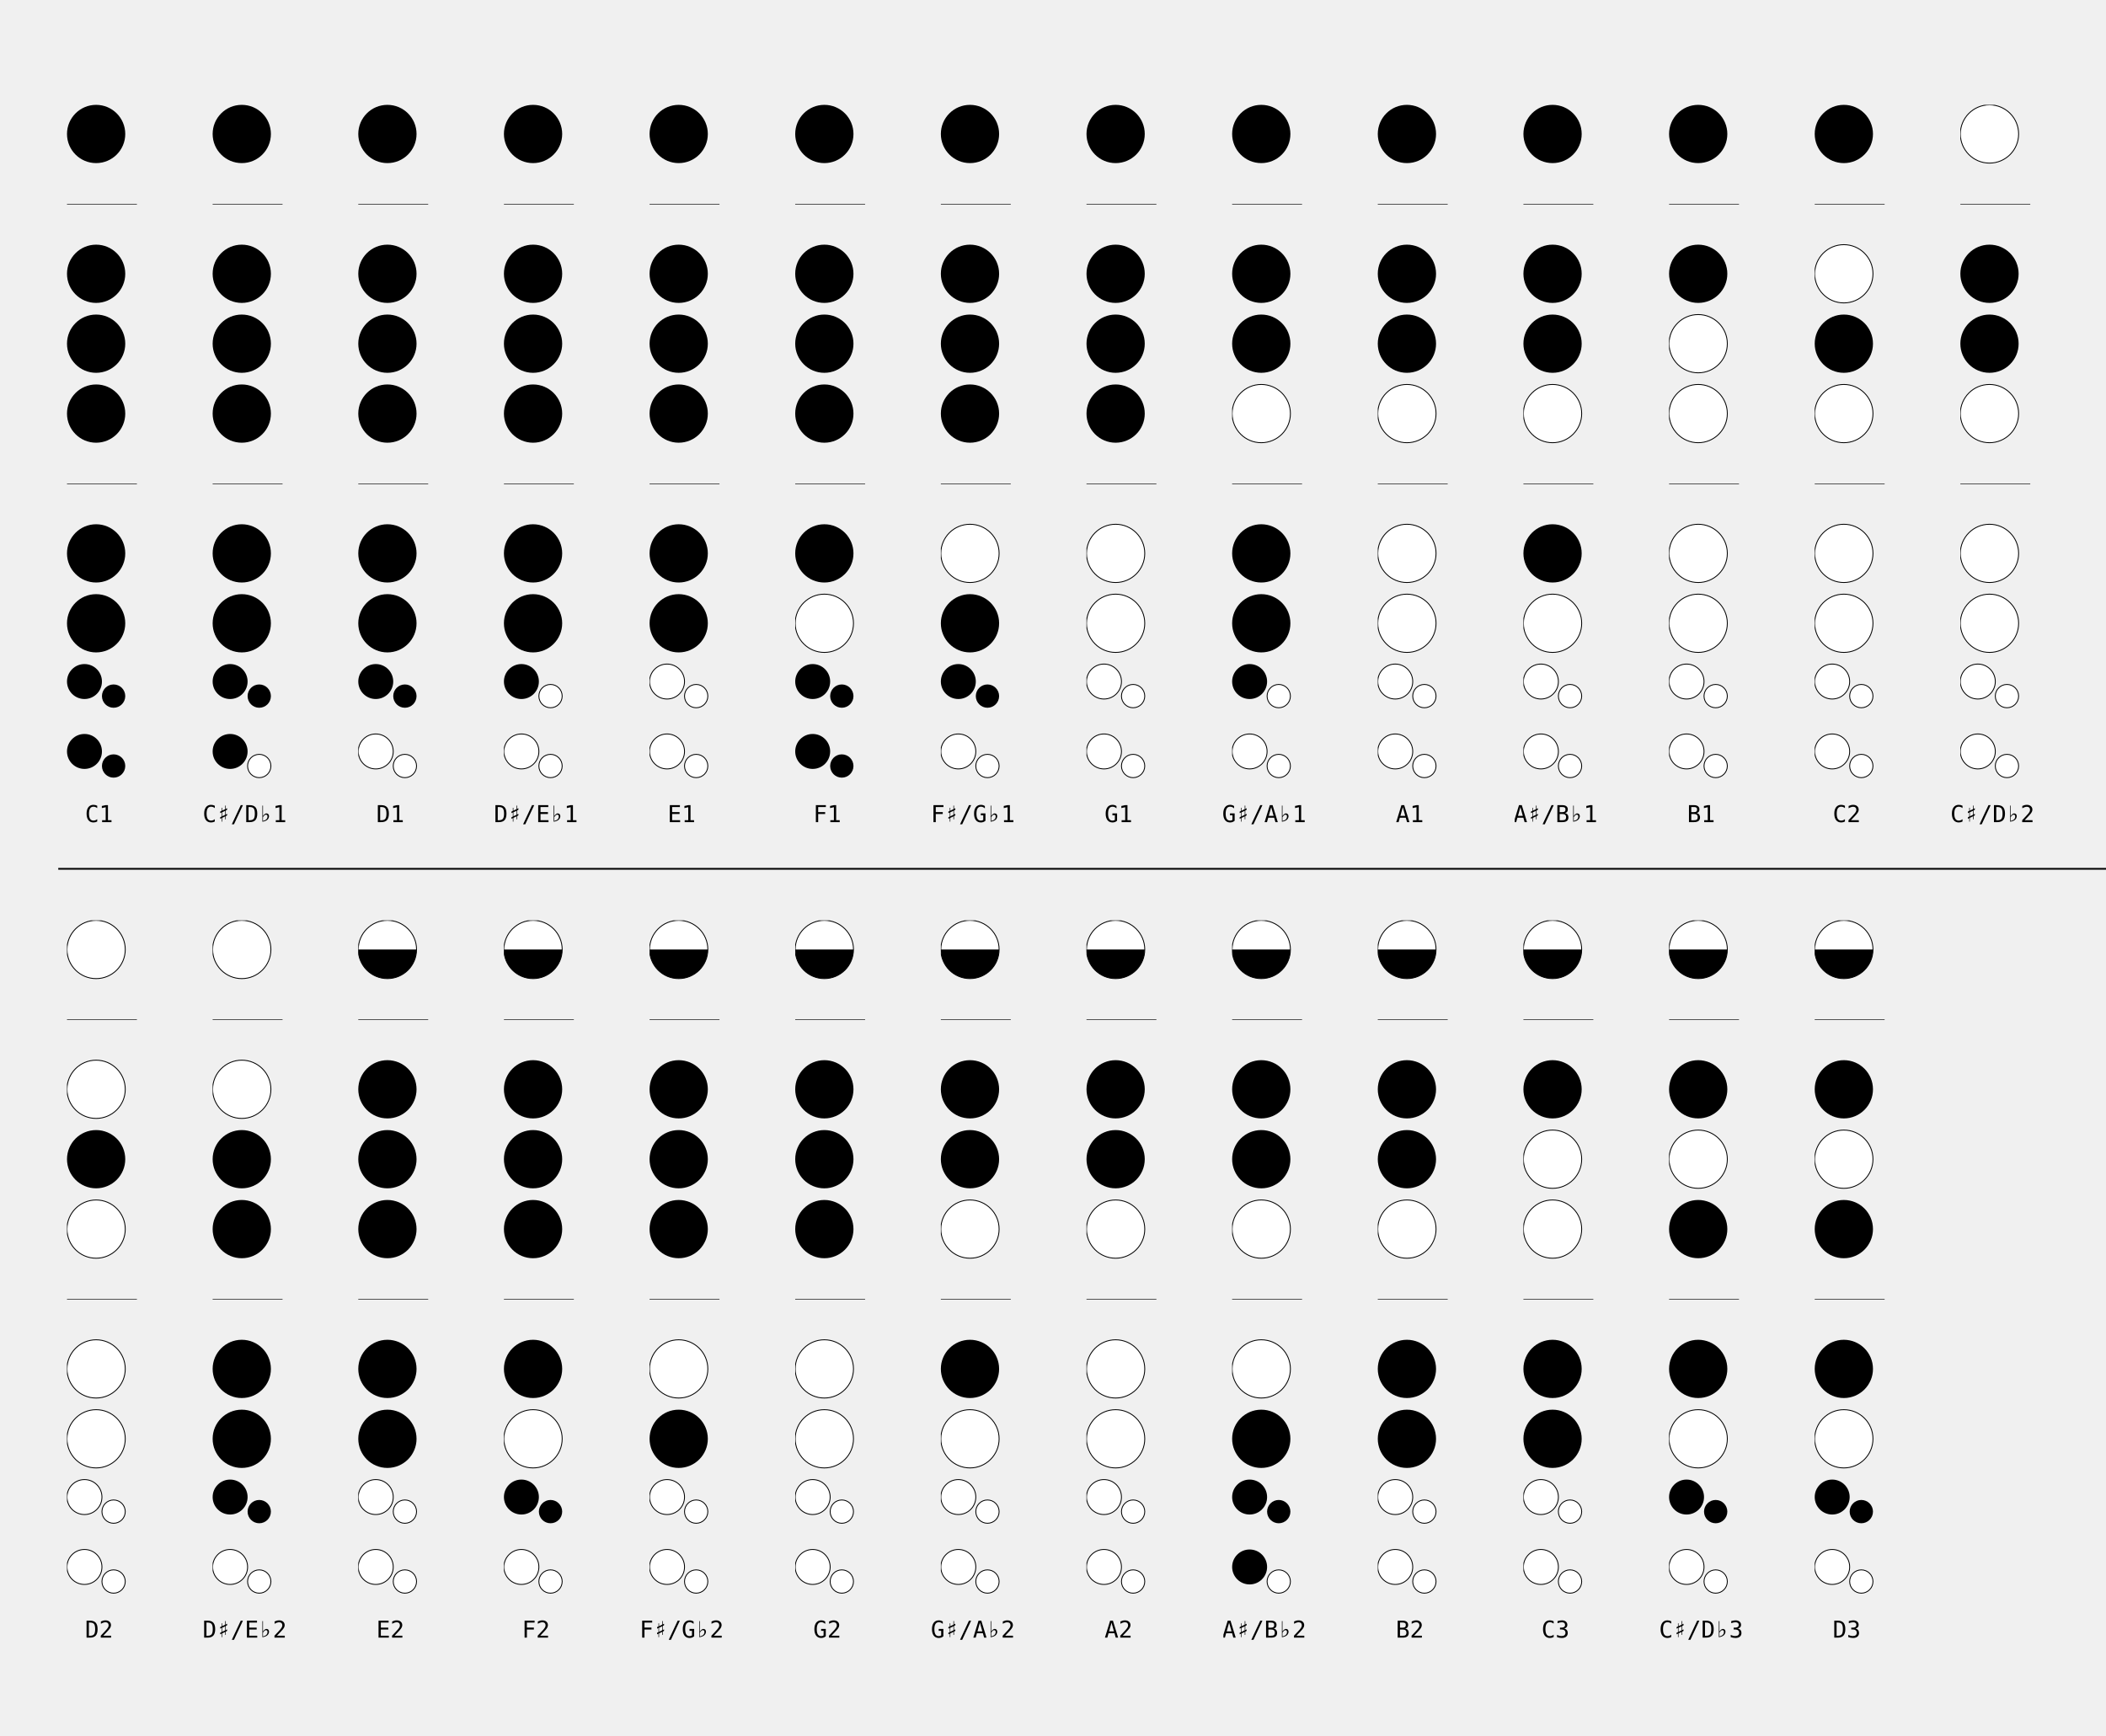
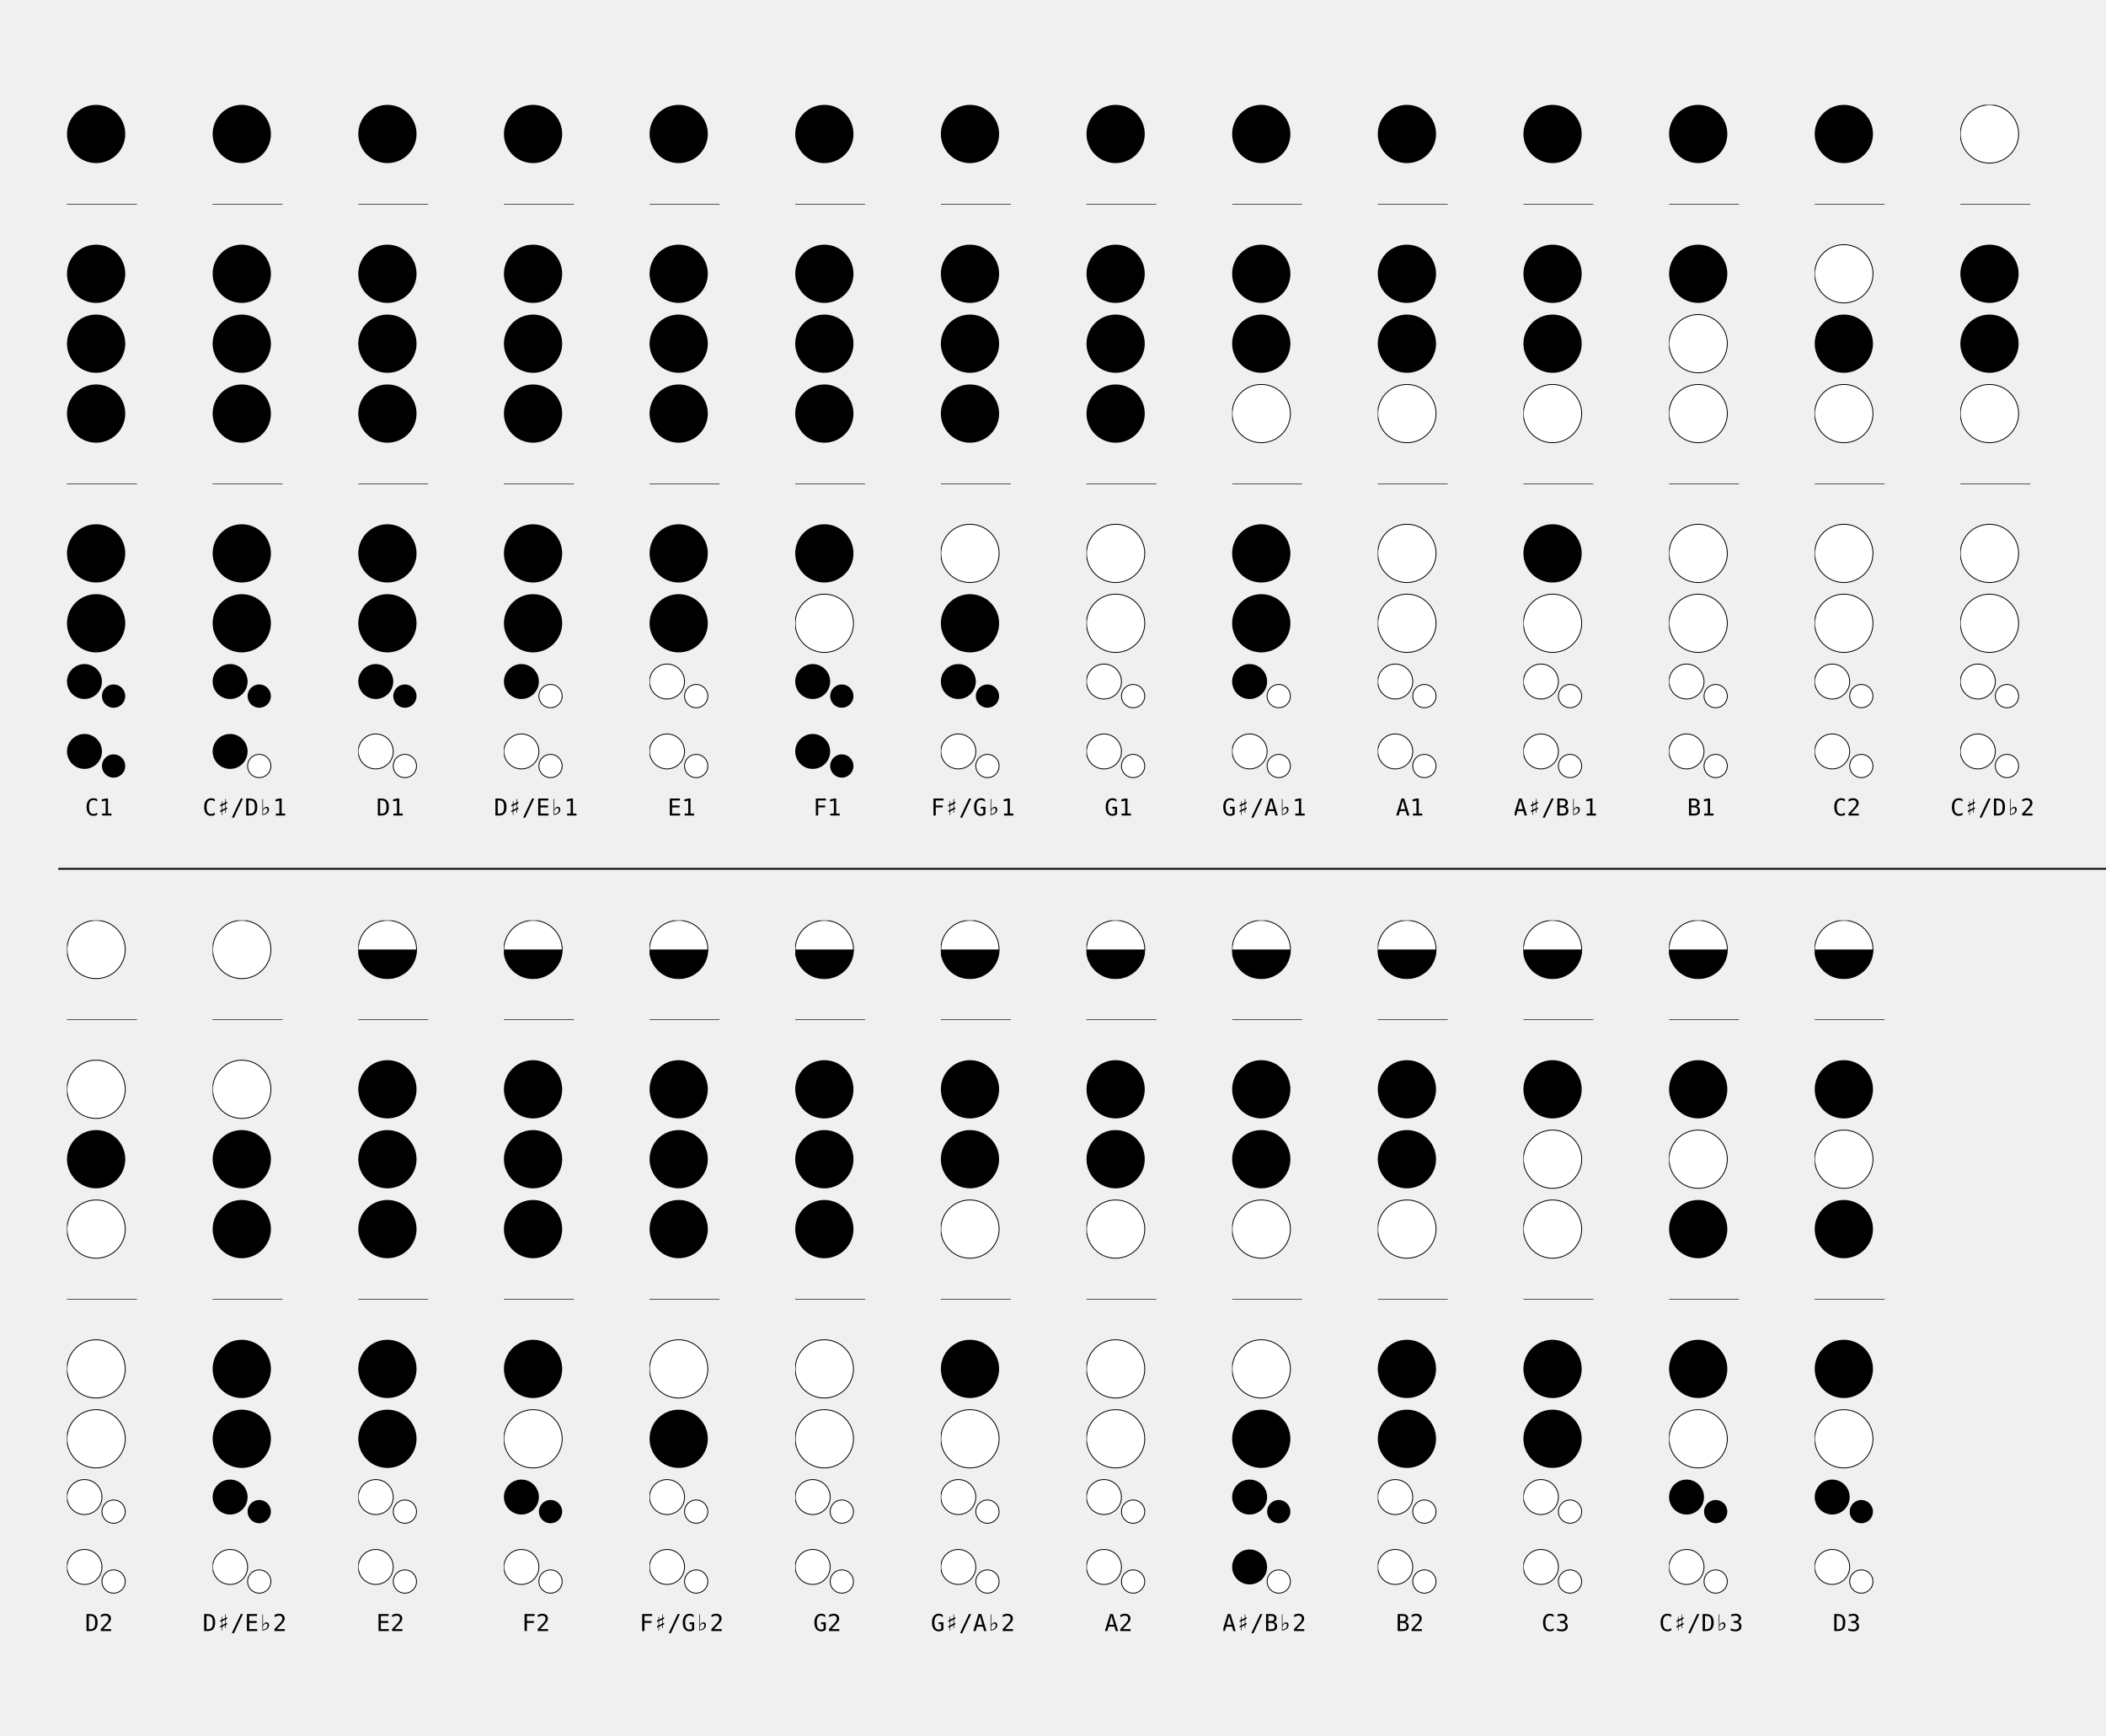
<svg xmlns="http://www.w3.org/2000/svg" viewBox="0 0 3615 2980">
  <defs>
    <circle cx="50" cy="50" r="50" id="pad" />
    <circle cx="80" cy="55" r="20" id="little-hole" />
    <circle cx="30" cy="30" r="30" id="big-hole" />
    <rect x="0" y="50" width="120" height="1" style="fill: black;" id="horizontal-line" />
    <path d="  M 0,50   A 50,50 0 0 0 100,50   Z  " fill="black" id="octave" />
  </defs>
  <style>
    .outline { fill: white; stroke: black; stroke-width: 1.5; }
  </style>
  <svg x="100" y="180">
    <svg x="15">
      <use x="0" y="0" href="#pad" />
      <use x="0" y="120" href="#horizontal-line" />
      <use x="0" y="240" href="#pad" />
      <use x="0" y="360" href="#pad" />
      <use x="0" y="480" href="#pad" />
      <use x="0" y="600" href="#horizontal-line" />
      <use x="0" y="720" href="#pad" />
      <use x="0" y="840" href="#pad" />
      <use x="0" y="960" href="#little-hole" />
      <use x="0" y="960" href="#big-hole" />
      <use x="0" y="1080" href="#little-hole" />
      <use x="0" y="1080" href="#big-hole" />
    </svg>
-     <text x="70" font-size="40" font-family="monospace" text-anchor="middle" dominant-baseline="middle" y="1220">  C1  </text>
+     <text x="70" font-size="40" font-family="monospace" text-anchor="middle" y="1220">  C1  </text>
  </svg>
  <svg x="350" y="180">
    <svg x="15">
      <use x="0" y="0" href="#pad" />
      <use x="0" y="120" href="#horizontal-line" />
      <use x="0" y="240" href="#pad" />
      <use x="0" y="360" href="#pad" />
      <use x="0" y="480" href="#pad" />
      <use x="0" y="600" href="#horizontal-line" />
      <use x="0" y="720" href="#pad" />
      <use x="0" y="840" href="#pad" />
      <use x="0" y="960" href="#little-hole" />
      <use x="0" y="960" href="#big-hole" />
      <use x="0" y="1080" href="#little-hole" class="outline" />
      <use x="0" y="1080" href="#big-hole" />
    </svg>
-     <text x="70" font-size="40" font-family="monospace" text-anchor="middle" dominant-baseline="middle" y="1220">C♯/D♭1</text>
+     <text x="70" font-size="40" font-family="monospace" text-anchor="middle" y="1220">C♯/D♭1</text>
  </svg>
  <svg x="600" y="180">
    <svg x="15">
      <use x="0" y="0" href="#pad" />
      <use x="0" y="120" href="#horizontal-line" />
      <use x="0" y="240" href="#pad" />
      <use x="0" y="360" href="#pad" />
      <use x="0" y="480" href="#pad" />
      <use x="0" y="600" href="#horizontal-line" />
      <use x="0" y="720" href="#pad" />
      <use x="0" y="840" href="#pad" />
      <use x="0" y="960" href="#little-hole" />
      <use x="0" y="960" href="#big-hole" />
      <use x="0" y="1080" href="#little-hole" class="outline" />
      <use x="0" y="1080" href="#big-hole" class="outline" />
    </svg>
-     <text x="70" font-size="40" font-family="monospace" text-anchor="middle" dominant-baseline="middle" y="1220">  D1  </text>
+     <text x="70" font-size="40" font-family="monospace" text-anchor="middle" y="1220">  D1  </text>
  </svg>
  <svg x="850" y="180">
    <svg x="15">
      <use x="0" y="0" href="#pad" />
      <use x="0" y="120" href="#horizontal-line" />
      <use x="0" y="240" href="#pad" />
      <use x="0" y="360" href="#pad" />
      <use x="0" y="480" href="#pad" />
      <use x="0" y="600" href="#horizontal-line" />
      <use x="0" y="720" href="#pad" />
      <use x="0" y="840" href="#pad" />
      <use x="0" y="960" href="#little-hole" class="outline" />
      <use x="0" y="960" href="#big-hole" />
      <use x="0" y="1080" href="#little-hole" class="outline" />
      <use x="0" y="1080" href="#big-hole" class="outline" />
    </svg>
-     <text x="70" font-size="40" font-family="monospace" text-anchor="middle" dominant-baseline="middle" y="1220">D♯/E♭1</text>
+     <text x="70" font-size="40" font-family="monospace" text-anchor="middle" y="1220">D♯/E♭1</text>
  </svg>
  <svg x="1100" y="180">
    <svg x="15">
      <use x="0" y="0" href="#pad" />
      <use x="0" y="120" href="#horizontal-line" />
      <use x="0" y="240" href="#pad" />
      <use x="0" y="360" href="#pad" />
      <use x="0" y="480" href="#pad" />
      <use x="0" y="600" href="#horizontal-line" />
      <use x="0" y="720" href="#pad" />
      <use x="0" y="840" href="#pad" />
      <use x="0" y="960" href="#little-hole" class="outline" />
      <use x="0" y="960" href="#big-hole" class="outline" />
      <use x="0" y="1080" href="#little-hole" class="outline" />
      <use x="0" y="1080" href="#big-hole" class="outline" />
    </svg>
-     <text x="70" font-size="40" font-family="monospace" text-anchor="middle" dominant-baseline="middle" y="1220">  E1  </text>
+     <text x="70" font-size="40" font-family="monospace" text-anchor="middle" y="1220">  E1  </text>
  </svg>
  <svg x="1350" y="180">
    <svg x="15">
      <use x="0" y="0" href="#pad" />
      <use x="0" y="120" href="#horizontal-line" />
      <use x="0" y="240" href="#pad" />
      <use x="0" y="360" href="#pad" />
      <use x="0" y="480" href="#pad" />
      <use x="0" y="600" href="#horizontal-line" />
      <use x="0" y="720" href="#pad" />
      <use x="0" y="840" href="#pad" class="outline" />
      <use x="0" y="960" href="#little-hole" />
      <use x="0" y="960" href="#big-hole" />
      <use x="0" y="1080" href="#little-hole" />
      <use x="0" y="1080" href="#big-hole" />
    </svg>
-     <text x="70" font-size="40" font-family="monospace" text-anchor="middle" dominant-baseline="middle" y="1220">  F1  </text>
+     <text x="70" font-size="40" font-family="monospace" text-anchor="middle" y="1220">  F1  </text>
  </svg>
  <svg x="1600" y="180">
    <svg x="15">
      <use x="0" y="0" href="#pad" />
      <use x="0" y="120" href="#horizontal-line" />
      <use x="0" y="240" href="#pad" />
      <use x="0" y="360" href="#pad" />
      <use x="0" y="480" href="#pad" />
      <use x="0" y="600" href="#horizontal-line" />
      <use x="0" y="720" href="#pad" class="outline" />
      <use x="0" y="840" href="#pad" />
      <use x="0" y="960" href="#little-hole" />
      <use x="0" y="960" href="#big-hole" />
      <use x="0" y="1080" href="#little-hole" class="outline" />
      <use x="0" y="1080" href="#big-hole" class="outline" />
    </svg>
-     <text x="70" font-size="40" font-family="monospace" text-anchor="middle" dominant-baseline="middle" y="1220">F♯/G♭1</text>
+     <text x="70" font-size="40" font-family="monospace" text-anchor="middle" y="1220">F♯/G♭1</text>
  </svg>
  <svg x="1850" y="180">
    <svg x="15">
      <use x="0" y="0" href="#pad" />
      <use x="0" y="120" href="#horizontal-line" />
      <use x="0" y="240" href="#pad" />
      <use x="0" y="360" href="#pad" />
      <use x="0" y="480" href="#pad" />
      <use x="0" y="600" href="#horizontal-line" />
      <use x="0" y="720" href="#pad" class="outline" />
      <use x="0" y="840" href="#pad" class="outline" />
      <use x="0" y="960" href="#little-hole" class="outline" />
      <use x="0" y="960" href="#big-hole" class="outline" />
      <use x="0" y="1080" href="#little-hole" class="outline" />
      <use x="0" y="1080" href="#big-hole" class="outline" />
    </svg>
-     <text x="70" font-size="40" font-family="monospace" text-anchor="middle" dominant-baseline="middle" y="1220">  G1  </text>
+     <text x="70" font-size="40" font-family="monospace" text-anchor="middle" y="1220">  G1  </text>
  </svg>
  <svg x="2100" y="180">
    <svg x="15">
      <use x="0" y="0" href="#pad" />
      <use x="0" y="120" href="#horizontal-line" />
      <use x="0" y="240" href="#pad" />
      <use x="0" y="360" href="#pad" />
      <use x="0" y="480" href="#pad" class="outline" />
      <use x="0" y="600" href="#horizontal-line" />
      <use x="0" y="720" href="#pad" />
      <use x="0" y="840" href="#pad" />
      <use x="0" y="960" href="#little-hole" class="outline" />
      <use x="0" y="960" href="#big-hole" />
      <use x="0" y="1080" href="#little-hole" class="outline" />
      <use x="0" y="1080" href="#big-hole" class="outline" />
    </svg>
-     <text x="70" font-size="40" font-family="monospace" text-anchor="middle" dominant-baseline="middle" y="1220">G♯/A♭1</text>
+     <text x="70" font-size="40" font-family="monospace" text-anchor="middle" y="1220">G♯/A♭1</text>
  </svg>
  <svg x="2350" y="180">
    <svg x="15">
      <use x="0" y="0" href="#pad" />
      <use x="0" y="120" href="#horizontal-line" />
      <use x="0" y="240" href="#pad" />
      <use x="0" y="360" href="#pad" />
      <use x="0" y="480" href="#pad" class="outline" />
      <use x="0" y="600" href="#horizontal-line" />
      <use x="0" y="720" href="#pad" class="outline" />
      <use x="0" y="840" href="#pad" class="outline" />
      <use x="0" y="960" href="#little-hole" class="outline" />
      <use x="0" y="960" href="#big-hole" class="outline" />
      <use x="0" y="1080" href="#little-hole" class="outline" />
      <use x="0" y="1080" href="#big-hole" class="outline" />
    </svg>
-     <text x="70" font-size="40" font-family="monospace" text-anchor="middle" dominant-baseline="middle" y="1220">  A1  </text>
+     <text x="70" font-size="40" font-family="monospace" text-anchor="middle" y="1220">  A1  </text>
  </svg>
  <svg x="2600" y="180">
    <svg x="15">
      <use x="0" y="0" href="#pad" />
      <use x="0" y="120" href="#horizontal-line" />
      <use x="0" y="240" href="#pad" />
      <use x="0" y="360" href="#pad" />
      <use x="0" y="480" href="#pad" class="outline" />
      <use x="0" y="600" href="#horizontal-line" />
      <use x="0" y="720" href="#pad" />
      <use x="0" y="840" href="#pad" class="outline" />
      <use x="0" y="960" href="#little-hole" class="outline" />
      <use x="0" y="960" href="#big-hole" class="outline" />
      <use x="0" y="1080" href="#little-hole" class="outline" />
      <use x="0" y="1080" href="#big-hole" class="outline" />
    </svg>
-     <text x="70" font-size="40" font-family="monospace" text-anchor="middle" dominant-baseline="middle" y="1220">A♯/B♭1</text>
+     <text x="70" font-size="40" font-family="monospace" text-anchor="middle" y="1220">A♯/B♭1</text>
  </svg>
  <svg x="2850" y="180">
    <svg x="15">
      <use x="0" y="0" href="#pad" />
      <use x="0" y="120" href="#horizontal-line" />
      <use x="0" y="240" href="#pad" />
      <use x="0" y="360" href="#pad" class="outline" />
      <use x="0" y="480" href="#pad" class="outline" />
      <use x="0" y="600" href="#horizontal-line" />
      <use x="0" y="720" href="#pad" class="outline" />
      <use x="0" y="840" href="#pad" class="outline" />
      <use x="0" y="960" href="#little-hole" class="outline" />
      <use x="0" y="960" href="#big-hole" class="outline" />
      <use x="0" y="1080" href="#little-hole" class="outline" />
      <use x="0" y="1080" href="#big-hole" class="outline" />
    </svg>
-     <text x="70" font-size="40" font-family="monospace" text-anchor="middle" dominant-baseline="middle" y="1220">  B1  </text>
+     <text x="70" font-size="40" font-family="monospace" text-anchor="middle" y="1220">  B1  </text>
  </svg>
  <svg x="3100" y="180">
    <svg x="15">
      <use x="0" y="0" href="#pad" />
      <use x="0" y="120" href="#horizontal-line" />
      <use x="0" y="240" href="#pad" class="outline" />
      <use x="0" y="360" href="#pad" />
      <use x="0" y="480" href="#pad" class="outline" />
      <use x="0" y="600" href="#horizontal-line" />
      <use x="0" y="720" href="#pad" class="outline" />
      <use x="0" y="840" href="#pad" class="outline" />
      <use x="0" y="960" href="#little-hole" class="outline" />
      <use x="0" y="960" href="#big-hole" class="outline" />
      <use x="0" y="1080" href="#little-hole" class="outline" />
      <use x="0" y="1080" href="#big-hole" class="outline" />
    </svg>
-     <text x="70" font-size="40" font-family="monospace" text-anchor="middle" dominant-baseline="middle" y="1220">  C2  </text>
+     <text x="70" font-size="40" font-family="monospace" text-anchor="middle" y="1220">  C2  </text>
  </svg>
  <svg x="3350" y="180">
    <svg x="15">
      <use x="0" y="0" href="#pad" class="outline" />
      <use x="0" y="120" href="#horizontal-line" />
      <use x="0" y="240" href="#pad" />
      <use x="0" y="360" href="#pad" />
      <use x="0" y="480" href="#pad" class="outline" />
      <use x="0" y="600" href="#horizontal-line" />
      <use x="0" y="720" href="#pad" class="outline" />
      <use x="0" y="840" href="#pad" class="outline" />
      <use x="0" y="960" href="#little-hole" class="outline" />
      <use x="0" y="960" href="#big-hole" class="outline" />
      <use x="0" y="1080" href="#little-hole" class="outline" />
      <use x="0" y="1080" href="#big-hole" class="outline" />
    </svg>
-     <text x="70" font-size="40" font-family="monospace" text-anchor="middle" dominant-baseline="middle" y="1220">C♯/D♭2</text>
+     <text x="70" font-size="40" font-family="monospace" text-anchor="middle" y="1220">C♯/D♭2</text>
  </svg>
  <rect x="100" y="1490" width="3600" height="3" />
  <svg x="100" y="1580">
    <svg x="15">
      <use x="0" y="0" href="#pad" class="outline" />
      <use x="0" y="120" href="#horizontal-line" />
      <use x="0" y="240" href="#pad" class="outline" />
      <use x="0" y="360" href="#pad" />
      <use x="0" y="480" href="#pad" class="outline" />
      <use x="0" y="600" href="#horizontal-line" />
      <use x="0" y="720" href="#pad" class="outline" />
      <use x="0" y="840" href="#pad" class="outline" />
      <use x="0" y="960" href="#little-hole" class="outline" />
      <use x="0" y="960" href="#big-hole" class="outline" />
      <use x="0" y="1080" href="#little-hole" class="outline" />
      <use x="0" y="1080" href="#big-hole" class="outline" />
    </svg>
-     <text x="70" font-size="40" font-family="monospace" text-anchor="middle" dominant-baseline="middle" y="1220">  D2  </text>
+     <text x="70" font-size="40" font-family="monospace" text-anchor="middle" y="1220">  D2  </text>
  </svg>
  <svg x="350" y="1580">
    <svg x="15">
      <use x="0" y="0" href="#pad" class="outline" />
      <use x="0" y="120" href="#horizontal-line" />
      <use x="0" y="240" href="#pad" class="outline" />
      <use x="0" y="360" href="#pad" />
      <use x="0" y="480" href="#pad" />
      <use x="0" y="600" href="#horizontal-line" />
      <use x="0" y="720" href="#pad" />
      <use x="0" y="840" href="#pad" />
      <use x="0" y="960" href="#little-hole" />
      <use x="0" y="960" href="#big-hole" />
      <use x="0" y="1080" href="#little-hole" class="outline" />
      <use x="0" y="1080" href="#big-hole" class="outline" />
    </svg>
-     <text x="70" font-size="40" font-family="monospace" text-anchor="middle" dominant-baseline="middle" y="1220">D♯/E♭2</text>
+     <text x="70" font-size="40" font-family="monospace" text-anchor="middle" y="1220">D♯/E♭2</text>
  </svg>
  <svg x="600" y="1580">
    <svg x="15">
      <use x="0" y="0" href="#pad" class="outline" />
      <use x="0" y="0" href="#octave" />
      <use x="0" y="120" href="#horizontal-line" />
      <use x="0" y="240" href="#pad" />
      <use x="0" y="360" href="#pad" />
      <use x="0" y="480" href="#pad" />
      <use x="0" y="600" href="#horizontal-line" />
      <use x="0" y="720" href="#pad" />
      <use x="0" y="840" href="#pad" />
      <use x="0" y="960" href="#little-hole" class="outline" />
      <use x="0" y="960" href="#big-hole" class="outline" />
      <use x="0" y="1080" href="#little-hole" class="outline" />
      <use x="0" y="1080" href="#big-hole" class="outline" />
    </svg>
-     <text x="70" font-size="40" font-family="monospace" text-anchor="middle" dominant-baseline="middle" y="1220">  E2  </text>
+     <text x="70" font-size="40" font-family="monospace" text-anchor="middle" y="1220">  E2  </text>
  </svg>
  <svg x="850" y="1580">
    <svg x="15">
      <use x="0" y="0" href="#pad" class="outline" />
      <use x="0" y="0" href="#octave" />
      <use x="0" y="120" href="#horizontal-line" />
      <use x="0" y="240" href="#pad" />
      <use x="0" y="360" href="#pad" />
      <use x="0" y="480" href="#pad" />
      <use x="0" y="600" href="#horizontal-line" />
      <use x="0" y="720" href="#pad" />
      <use x="0" y="840" href="#pad" class="outline" />
      <use x="0" y="960" href="#little-hole" />
      <use x="0" y="960" href="#big-hole" />
      <use x="0" y="1080" href="#little-hole" class="outline" />
      <use x="0" y="1080" href="#big-hole" class="outline" />
    </svg>
-     <text x="70" font-size="40" font-family="monospace" text-anchor="middle" dominant-baseline="middle" y="1220">  F2  </text>
+     <text x="70" font-size="40" font-family="monospace" text-anchor="middle" y="1220">  F2  </text>
  </svg>
  <svg x="1100" y="1580">
    <svg x="15">
      <use x="0" y="0" href="#pad" class="outline" />
      <use x="0" y="0" href="#octave" />
      <use x="0" y="120" href="#horizontal-line" />
      <use x="0" y="240" href="#pad" />
      <use x="0" y="360" href="#pad" />
      <use x="0" y="480" href="#pad" />
      <use x="0" y="600" href="#horizontal-line" />
      <use x="0" y="720" href="#pad" class="outline" />
      <use x="0" y="840" href="#pad" />
      <use x="0" y="960" href="#little-hole" class="outline" />
      <use x="0" y="960" href="#big-hole" class="outline" />
      <use x="0" y="1080" href="#little-hole" class="outline" />
      <use x="0" y="1080" href="#big-hole" class="outline" />
    </svg>
-     <text x="70" font-size="40" font-family="monospace" text-anchor="middle" dominant-baseline="middle" y="1220">F♯/G♭2</text>
+     <text x="70" font-size="40" font-family="monospace" text-anchor="middle" y="1220">F♯/G♭2</text>
  </svg>
  <svg x="1350" y="1580">
    <svg x="15">
      <use x="0" y="0" href="#pad" class="outline" />
      <use x="0" y="0" href="#octave" />
      <use x="0" y="120" href="#horizontal-line" />
      <use x="0" y="240" href="#pad" />
      <use x="0" y="360" href="#pad" />
      <use x="0" y="480" href="#pad" />
      <use x="0" y="600" href="#horizontal-line" />
      <use x="0" y="720" href="#pad" class="outline" />
      <use x="0" y="840" href="#pad" class="outline" />
      <use x="0" y="960" href="#little-hole" class="outline" />
      <use x="0" y="960" href="#big-hole" class="outline" />
      <use x="0" y="1080" href="#little-hole" class="outline" />
      <use x="0" y="1080" href="#big-hole" class="outline" />
    </svg>
-     <text x="70" font-size="40" font-family="monospace" text-anchor="middle" dominant-baseline="middle" y="1220">  G2  </text>
+     <text x="70" font-size="40" font-family="monospace" text-anchor="middle" y="1220">  G2  </text>
  </svg>
  <svg x="1600" y="1580">
    <svg x="15">
      <use x="0" y="0" href="#pad" class="outline" />
      <use x="0" y="0" href="#octave" />
      <use x="0" y="120" href="#horizontal-line" />
      <use x="0" y="240" href="#pad" />
      <use x="0" y="360" href="#pad" />
      <use x="0" y="480" href="#pad" class="outline" />
      <use x="0" y="600" href="#horizontal-line" />
      <use x="0" y="720" href="#pad" />
      <use x="0" y="840" href="#pad" class="outline" />
      <use x="0" y="960" href="#little-hole" class="outline" />
      <use x="0" y="960" href="#big-hole" class="outline" />
      <use x="0" y="1080" href="#little-hole" class="outline" />
      <use x="0" y="1080" href="#big-hole" class="outline" />
    </svg>
-     <text x="70" font-size="40" font-family="monospace" text-anchor="middle" dominant-baseline="middle" y="1220">G♯/A♭2</text>
+     <text x="70" font-size="40" font-family="monospace" text-anchor="middle" y="1220">G♯/A♭2</text>
  </svg>
  <svg x="1850" y="1580">
    <svg x="15">
      <use x="0" y="0" href="#pad" class="outline" />
      <use x="0" y="0" href="#octave" />
      <use x="0" y="120" href="#horizontal-line" />
      <use x="0" y="240" href="#pad" />
      <use x="0" y="360" href="#pad" />
      <use x="0" y="480" href="#pad" class="outline" />
      <use x="0" y="600" href="#horizontal-line" />
      <use x="0" y="720" href="#pad" class="outline" />
      <use x="0" y="840" href="#pad" class="outline" />
      <use x="0" y="960" href="#little-hole" class="outline" />
      <use x="0" y="960" href="#big-hole" class="outline" />
      <use x="0" y="1080" href="#little-hole" class="outline" />
      <use x="0" y="1080" href="#big-hole" class="outline" />
    </svg>
-     <text x="70" font-size="40" font-family="monospace" text-anchor="middle" dominant-baseline="middle" y="1220">  A2  </text>
+     <text x="70" font-size="40" font-family="monospace" text-anchor="middle" y="1220">  A2  </text>
  </svg>
  <svg x="2100" y="1580">
    <svg x="15">
      <use x="0" y="0" href="#pad" class="outline" />
      <use x="0" y="0" href="#octave" />
      <use x="0" y="120" href="#horizontal-line" />
      <use x="0" y="240" href="#pad" />
      <use x="0" y="360" href="#pad" />
      <use x="0" y="480" href="#pad" class="outline" />
      <use x="0" y="600" href="#horizontal-line" />
      <use x="0" y="720" href="#pad" class="outline" />
      <use x="0" y="840" href="#pad" />
      <use x="0" y="960" href="#little-hole" />
      <use x="0" y="960" href="#big-hole" />
      <use x="0" y="1080" href="#little-hole" class="outline" />
      <use x="0" y="1080" href="#big-hole" />
    </svg>
-     <text x="70" font-size="40" font-family="monospace" text-anchor="middle" dominant-baseline="middle" y="1220">A♯/B♭2</text>
+     <text x="70" font-size="40" font-family="monospace" text-anchor="middle" y="1220">A♯/B♭2</text>
  </svg>
  <svg x="2350" y="1580">
    <svg x="15">
      <use x="0" y="0" href="#pad" class="outline" />
      <use x="0" y="0" href="#octave" />
      <use x="0" y="120" href="#horizontal-line" />
      <use x="0" y="240" href="#pad" />
      <use x="0" y="360" href="#pad" />
      <use x="0" y="480" href="#pad" class="outline" />
      <use x="0" y="600" href="#horizontal-line" />
      <use x="0" y="720" href="#pad" />
      <use x="0" y="840" href="#pad" />
      <use x="0" y="960" href="#little-hole" class="outline" />
      <use x="0" y="960" href="#big-hole" class="outline" />
      <use x="0" y="1080" href="#little-hole" class="outline" />
      <use x="0" y="1080" href="#big-hole" class="outline" />
    </svg>
-     <text x="70" font-size="40" font-family="monospace" text-anchor="middle" dominant-baseline="middle" y="1220">  B2  </text>
+     <text x="70" font-size="40" font-family="monospace" text-anchor="middle" y="1220">  B2  </text>
  </svg>
  <svg x="2600" y="1580">
    <svg x="15">
      <use x="0" y="0" href="#pad" class="outline" />
      <use x="0" y="0" href="#octave" />
      <use x="0" y="120" href="#horizontal-line" />
      <use x="0" y="240" href="#pad" />
      <use x="0" y="360" href="#pad" class="outline" />
      <use x="0" y="480" href="#pad" class="outline" />
      <use x="0" y="600" href="#horizontal-line" />
      <use x="0" y="720" href="#pad" />
      <use x="0" y="840" href="#pad" />
      <use x="0" y="960" href="#little-hole" class="outline" />
      <use x="0" y="960" href="#big-hole" class="outline" />
      <use x="0" y="1080" href="#little-hole" class="outline" />
      <use x="0" y="1080" href="#big-hole" class="outline" />
    </svg>
-     <text x="70" font-size="40" font-family="monospace" text-anchor="middle" dominant-baseline="middle" y="1220">  C3  </text>
+     <text x="70" font-size="40" font-family="monospace" text-anchor="middle" y="1220">  C3  </text>
  </svg>
  <svg x="2850" y="1580">
    <svg x="15">
      <use x="0" y="0" href="#pad" class="outline" />
      <use x="0" y="0" href="#octave" />
      <use x="0" y="120" href="#horizontal-line" />
      <use x="0" y="240" href="#pad" />
      <use x="0" y="360" href="#pad" class="outline" />
      <use x="0" y="480" href="#pad" />
      <use x="0" y="600" href="#horizontal-line" />
      <use x="0" y="720" href="#pad" />
      <use x="0" y="840" href="#pad" class="outline" />
      <use x="0" y="960" href="#little-hole" />
      <use x="0" y="960" href="#big-hole" />
      <use x="0" y="1080" href="#little-hole" class="outline" />
      <use x="0" y="1080" href="#big-hole" class="outline" />
    </svg>
-     <text x="70" font-size="40" font-family="monospace" text-anchor="middle" dominant-baseline="middle" y="1220">C♯/D♭3</text>
+     <text x="70" font-size="40" font-family="monospace" text-anchor="middle" y="1220">C♯/D♭3</text>
  </svg>
  <svg x="3100" y="1580">
    <svg x="15">
      <use x="0" y="0" href="#pad" class="outline" />
      <use x="0" y="0" href="#octave" />
      <use x="0" y="120" href="#horizontal-line" />
      <use x="0" y="240" href="#pad" />
      <use x="0" y="360" href="#pad" class="outline" />
      <use x="0" y="480" href="#pad" />
      <use x="0" y="600" href="#horizontal-line" />
      <use x="0" y="720" href="#pad" />
      <use x="0" y="840" href="#pad" class="outline" />
      <use x="0" y="960" href="#little-hole" />
      <use x="0" y="960" href="#big-hole" />
      <use x="0" y="1080" href="#little-hole" class="outline" />
      <use x="0" y="1080" href="#big-hole" class="outline" />
    </svg>
-     <text x="70" font-size="40" font-family="monospace" text-anchor="middle" dominant-baseline="middle" y="1220">  D3  </text>
+     <text x="70" font-size="40" font-family="monospace" text-anchor="middle" y="1220">  D3  </text>
  </svg>
</svg>
